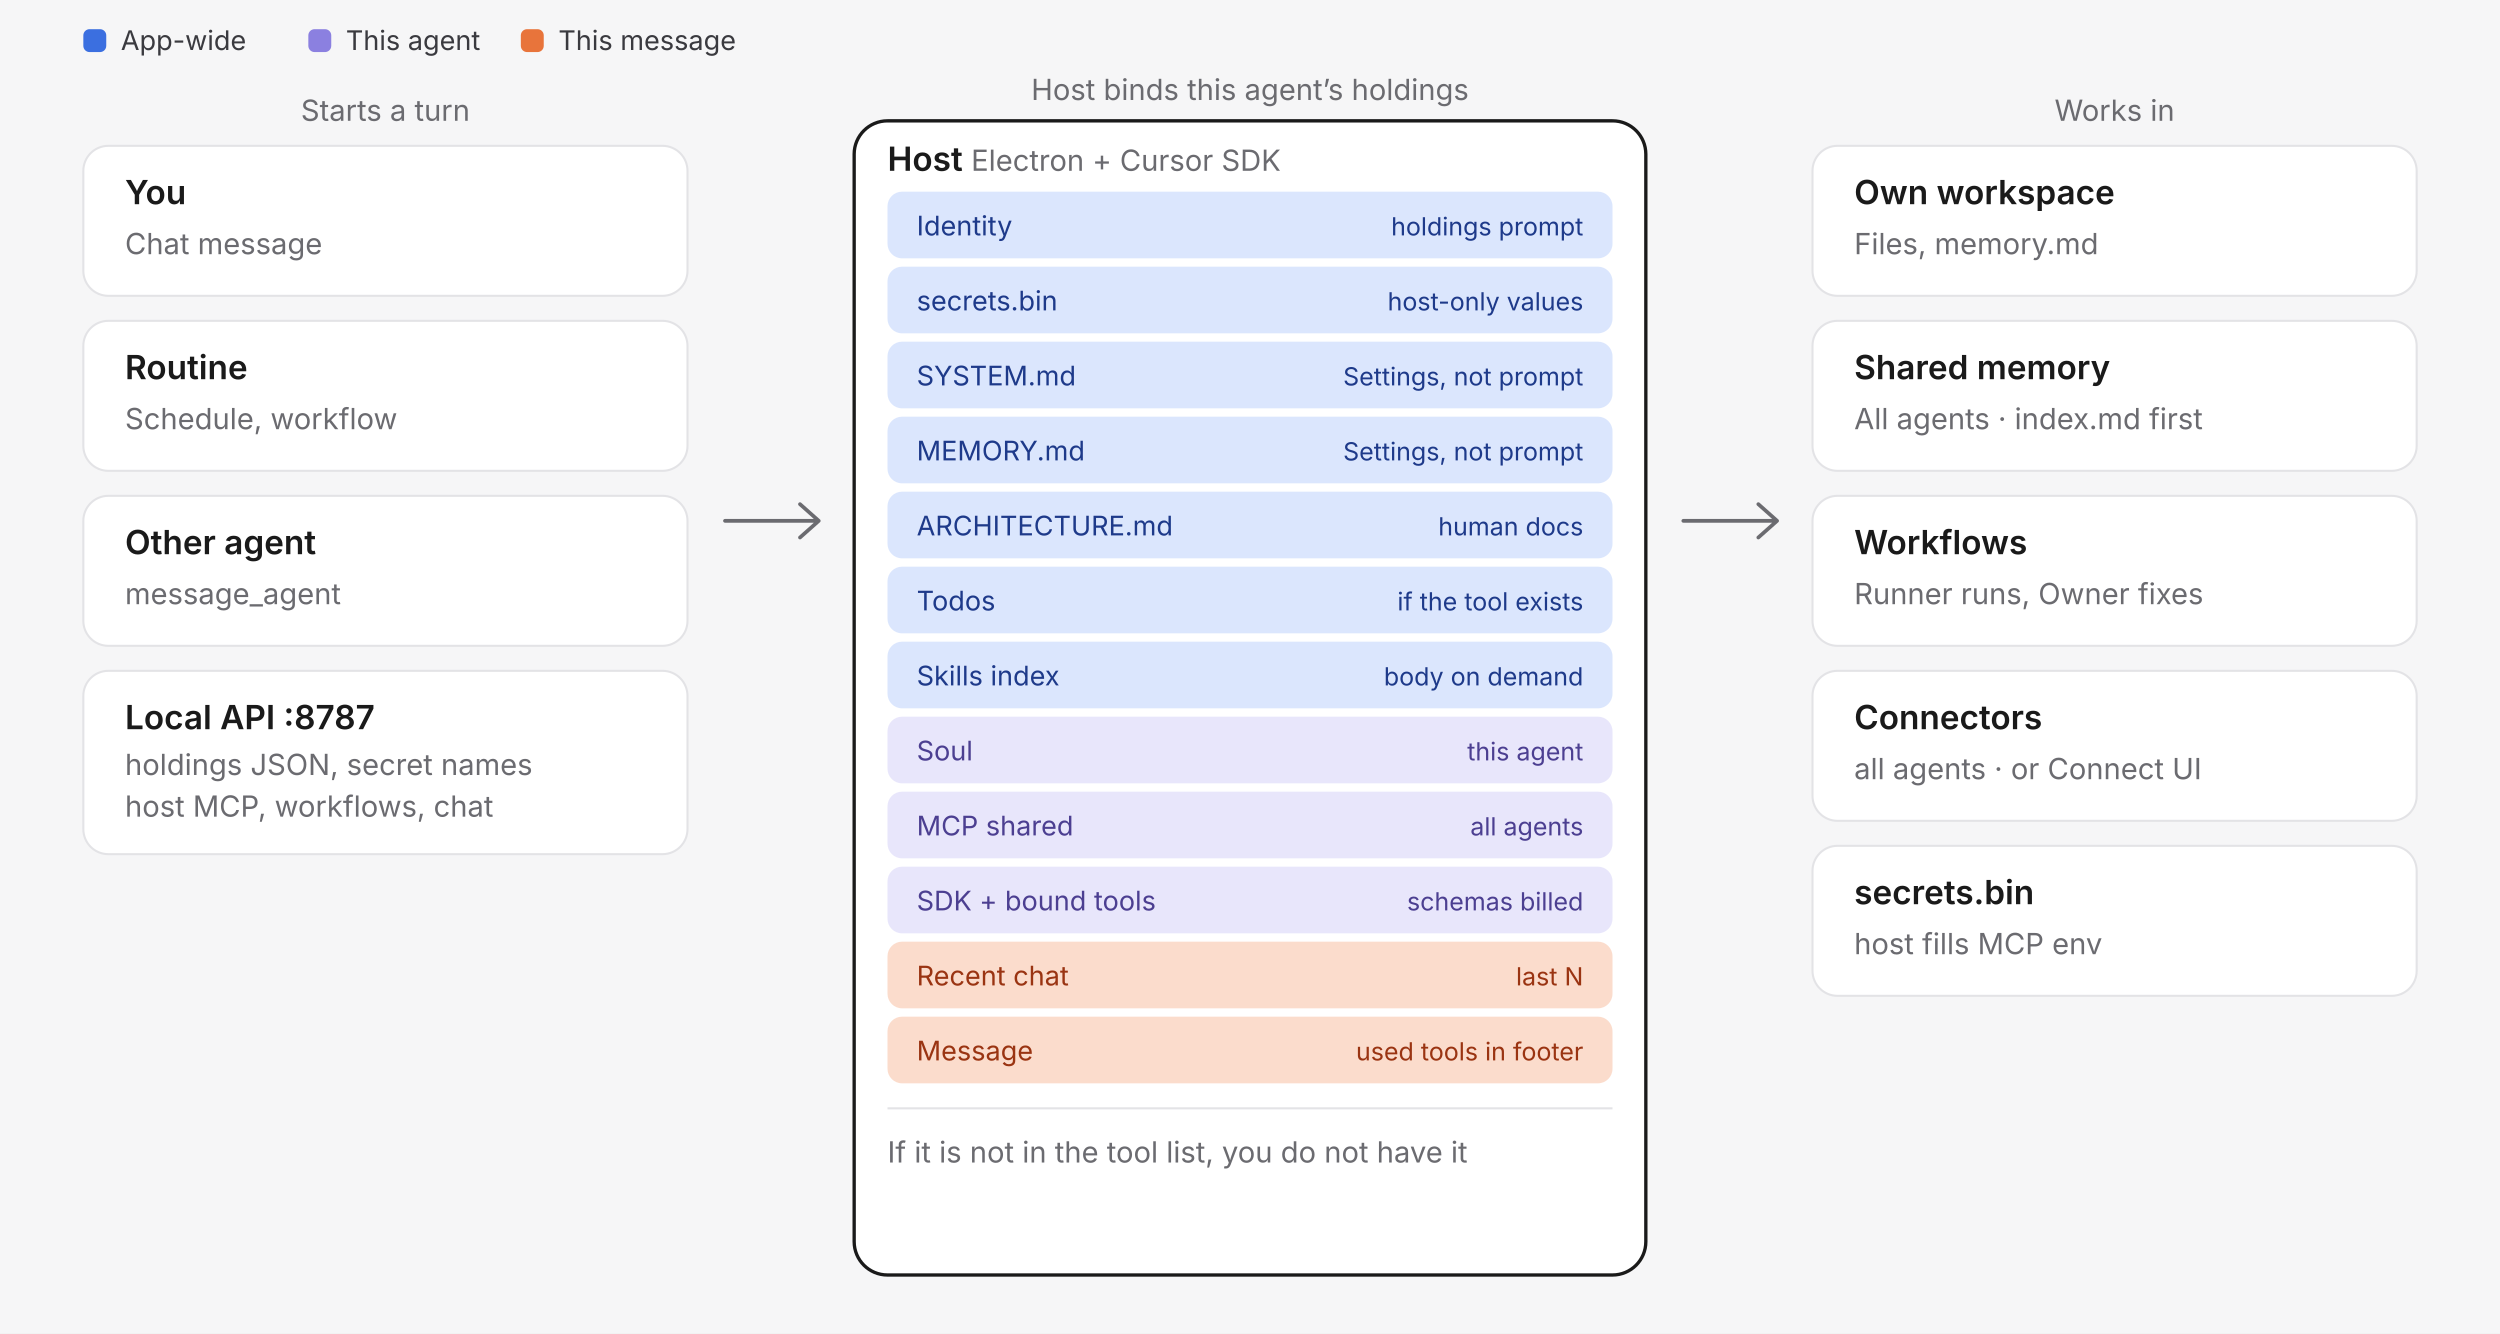
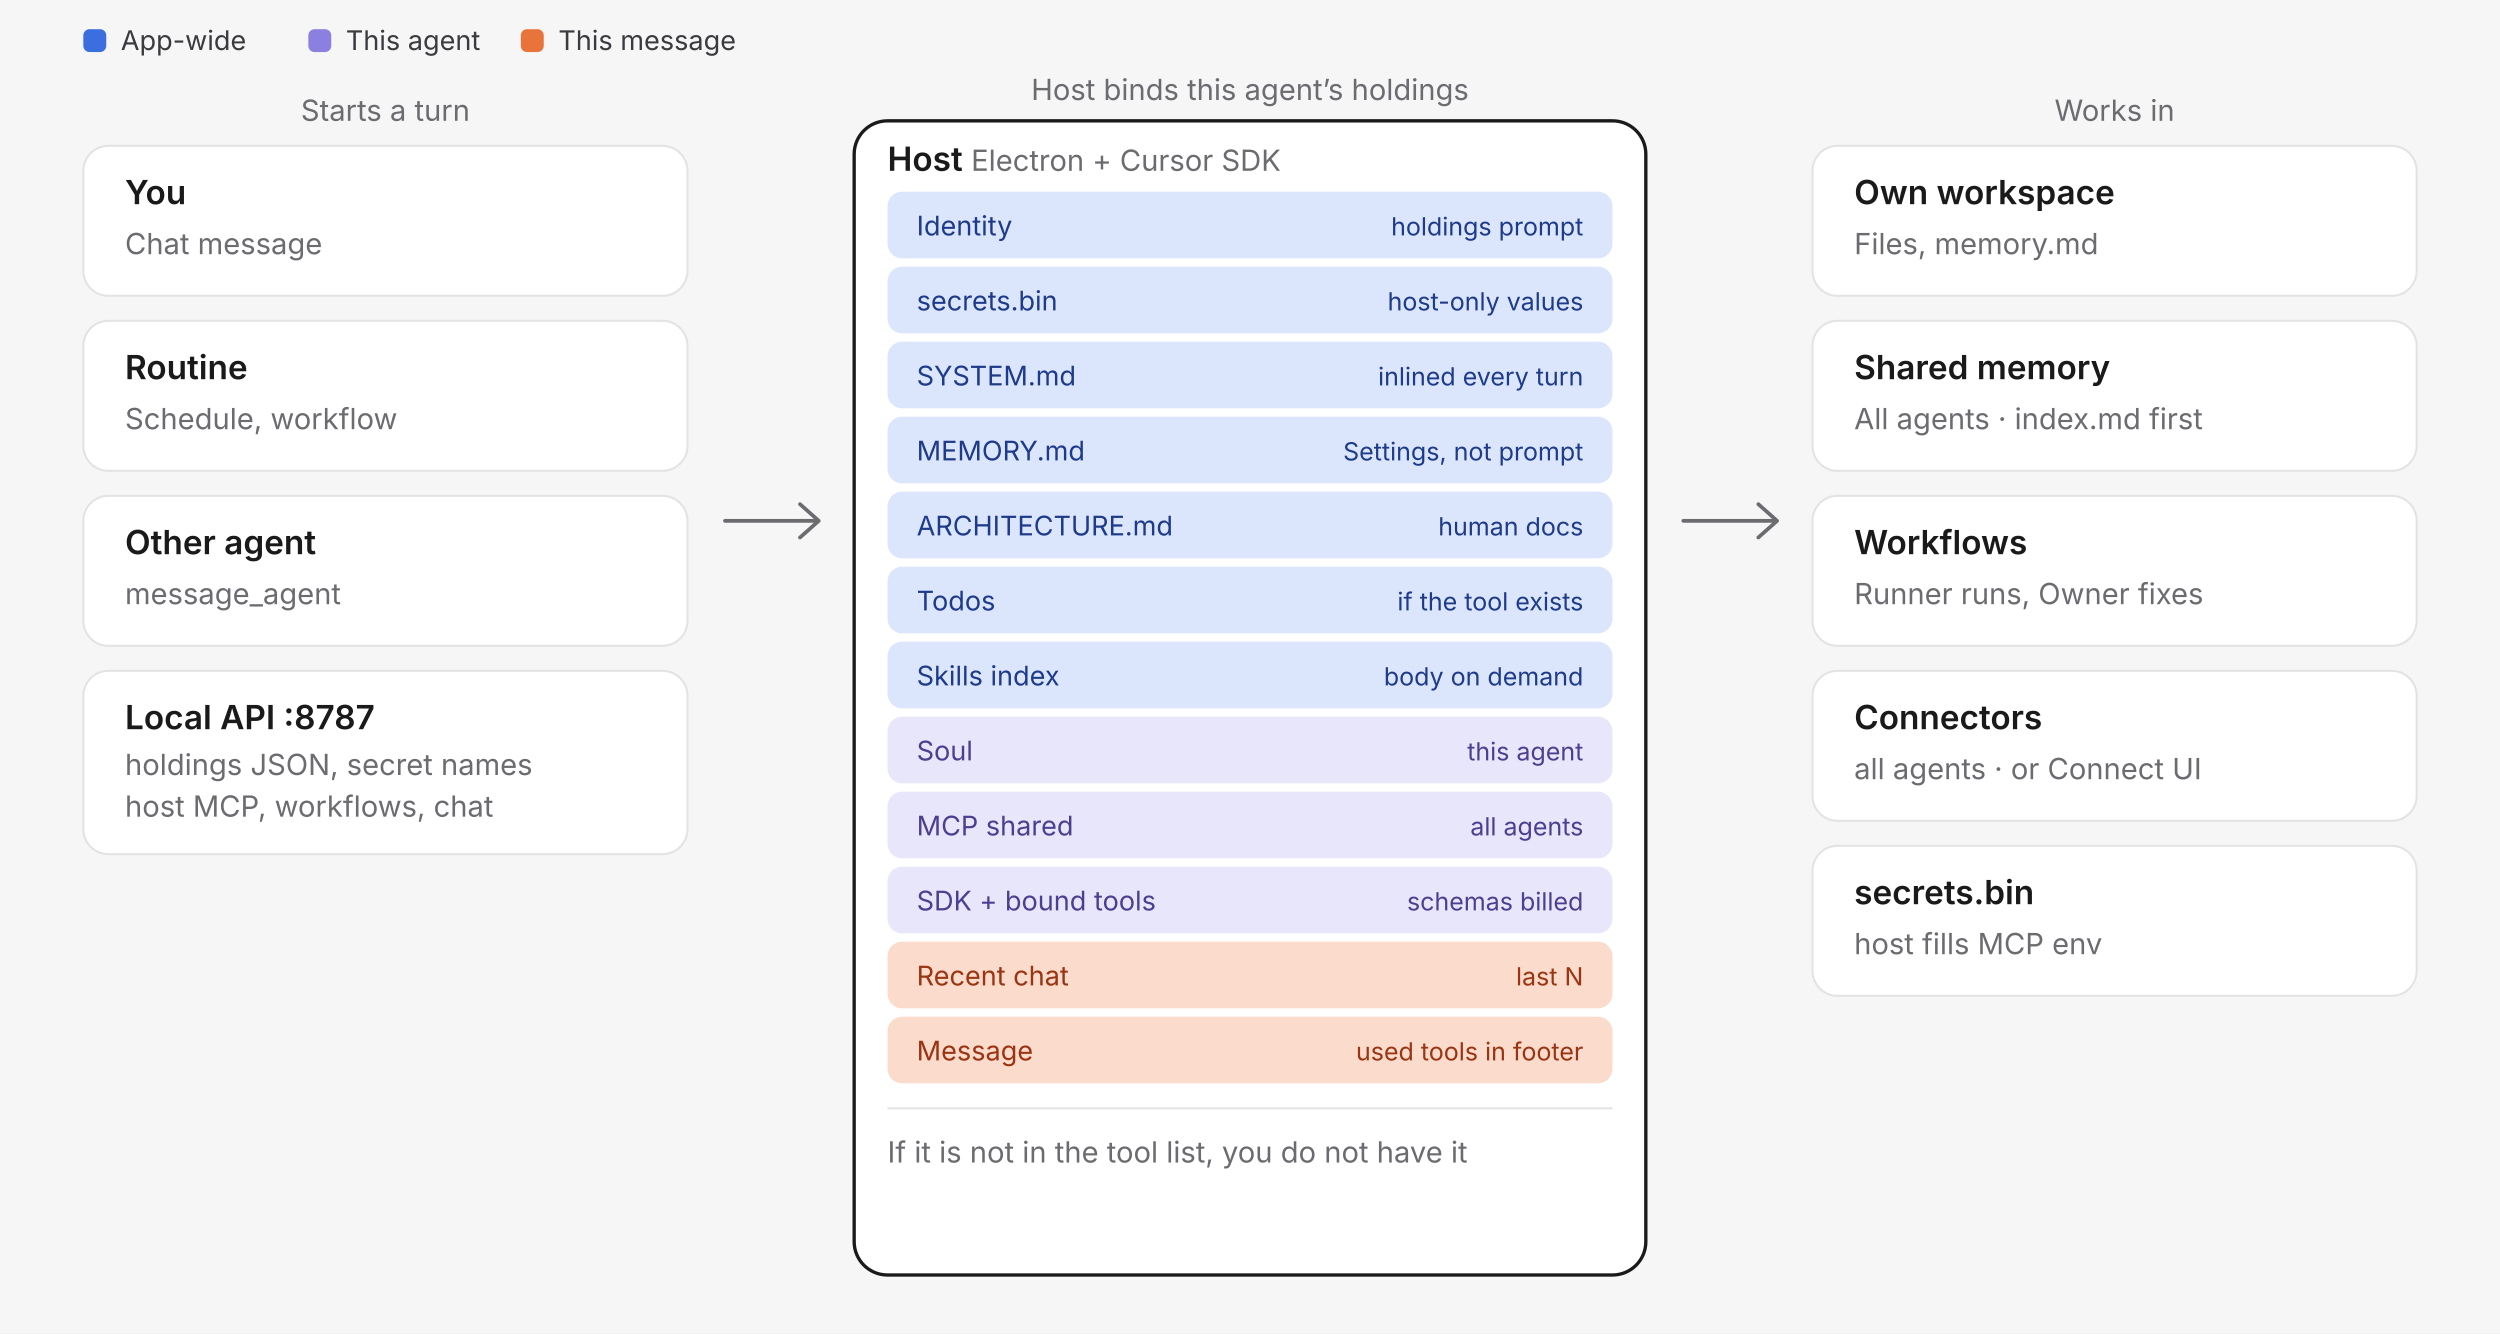
<svg xmlns="http://www.w3.org/2000/svg" viewBox="0 0 1200 640" font-family="Inter, 'Segoe UI', system-ui, sans-serif">
  <style>
    .card { fill: #ffffff; stroke: #e3e3e6; stroke-width: 1; }
    .title { font-size: 16px; font-weight: 600; fill: #1a1a1a; }
    .sub { font-size: 14px; fill: #6b6b70; }
    .col { font-size: 14px; fill: #6b6b70; text-anchor: middle; }
    .arrow { fill: none; stroke: #6b6b70; stroke-width: 1.8; stroke-linecap: round; stroke-linejoin: round; }
    .lname { font-size: 13px; }
    .ldesc { font-size: 12px; text-anchor: end; }
    .blue rect { fill: #dbe6fd; } .blue text { fill: #1e3a8a; }
    .purple rect { fill: #e8e6fb; } .purple text { fill: #4c3f91; }
    .orange rect { fill: #fbdccc; } .orange text { fill: #9a3412; }
    .legend { font-size: 13px; fill: #3a3a3f; }
    [data-tip] { cursor: help; }
    [data-doc] { cursor: pointer; }
    [data-doc]:hover .lname { text-decoration: underline; }
    [data-tip]:hover rect { stroke: #1d4ed8; stroke-width: 1.5; }
  </style>
  <rect width="1200" height="640" fill="#f6f6f7" />
  <g transform="translate(40 24)">
    <rect x="0" y="-10" width="11" height="11" rx="3" fill="#3b6fe0" />
    <text class="legend" x="18" y="0">App-wide</text>
    <rect x="108" y="-10" width="11" height="11" rx="3" fill="#8b80e0" />
    <text class="legend" x="126" y="0">This agent</text>
    <rect x="210" y="-10" width="11" height="11" rx="3" fill="#e8743b" />
    <text class="legend" x="228" y="0">This message</text>
  </g>
  <text class="col" x="185" y="58">Starts a turn</text>
  <g data-tip="You type in chat. One agent, one in-flight turn.">
    <rect class="card" x="40" y="70" width="290" height="72" rx="12" />
    <text class="title" x="60" y="98">You</text>
    <text class="sub" x="60" y="122">Chat message</text>
  </g>
  <g data-tip="Per-agent schedule. Task, todos, or a step workflow with this agent as Runner.">
    <rect class="card" x="40" y="154" width="290" height="72" rx="12" />
    <text class="title" x="60" y="182">Routine</text>
    <text class="sub" x="60" y="206">Schedule, workflow</text>
  </g>
  <g data-tip="Host tool message_agent. Target must be idle. Do not curl the control plane for this.">
    <rect class="card" x="40" y="238" width="290" height="72" rx="12" />
    <text class="title" x="60" y="266">Other agent</text>
    <text class="sub" x="60" y="290">message_agent</text>
  </g>
  <g data-tip="http://127.0.0.1:8787, local only. GET /api catalog. GET /api/awareness is JSON holdings (names, no values). GET /api/secrets lists names. GET /api/secrets/NAME is 403. Secrets stay in the host.">
    <rect class="card" x="40" y="322" width="290" height="88" rx="12" />
    <text class="title" x="60" y="350">Local API :8787</text>
    <text class="sub" x="60" y="372">holdings JSON, secret names</text>
    <text class="sub" x="60" y="392">host MCP, workflows, chat</text>
  </g>
  <path class="arrow" d="M348 250 H392 M384 242 L393 250 L384 258" />
  <text class="col" x="600" y="48">Host binds this agent’s holdings</text>
  <rect x="410" y="58" width="380" height="554" rx="16" fill="#ffffff" stroke="#1a1a1a" stroke-width="1.6" />
  <g data-tip="Named agent. Prompt is identity + Soul + holdings. Tools are already bound.">
    <rect x="420" y="64" width="360" height="24" fill="transparent" />
    <text x="426" y="82" class="title">Host <tspan class="sub" font-weight="400">Electron + Cursor SDK</tspan>
    </text>
  </g>
  <g class="blue">
    <g data-tip="Short identity: you are this agent in TecAdRiseBot, workspace path, write only here. Not ARCHITECTURE.md and not an [App] dump.">
      <rect x="426" y="92" width="348" height="32" rx="7" />
      <text class="lname" x="440" y="113">Identity</text>
      <text class="ldesc" x="760" y="113">holdings prompt</text>
    </g>
    <g data-tip="secrets.bin in App data. Host decrypts and fills MCP ${env:NAME}. list_secret_names returns names. Values never enter the model.">
      <rect x="426" y="128" width="348" height="32" rx="7" />
      <text class="lname" x="440" y="149">secrets.bin</text>
      <text class="ldesc" x="760" y="149">host-only values</text>
    </g>
-     <g data-tip="Human Settings document. Not inlined every turn. Click to open." data-doc="SYSTEM.md">
+     <g data-tip="Global system prompt. Inlined every turn. Click to open." data-doc="SYSTEM.md">
      <rect x="426" y="164" width="348" height="32" rx="7" />
      <text class="lname" x="440" y="185">SYSTEM.md</text>
-       <text class="ldesc" x="760" y="185">Settings, not prompt</text>
+       <text class="ldesc" x="760" y="185">inlined every turn</text>
    </g>
    <g data-tip="Human Settings document for shared vs private memory. Click to open." data-doc="MEMORY.md">
      <rect x="426" y="200" width="348" height="32" rx="7" />
      <text class="lname" x="440" y="221">MEMORY.md</text>
      <text class="ldesc" x="760" y="221">Settings, not prompt</text>
    </g>
    <g data-tip="Human architecture. Click to open. Agents load skill tecadrisebot when asked how the app works." data-doc="ARCHITECTURE.md">
      <rect x="426" y="236" width="348" height="32" rx="7" />
      <text class="lname" x="440" y="257">ARCHITECTURE.md</text>
      <text class="ldesc" x="760" y="257">human docs</text>
    </g>
    <g data-tip="Todo spelling only if those tools exist. Workflow turns replace this with step rules.">
      <rect x="426" y="272" width="348" height="32" rx="7" />
      <text class="lname" x="440" y="293">Todos</text>
      <text class="ldesc" x="760" y="293">if the tool exists</text>
    </g>
    <g data-tip="Skills index (name + one line). Open SKILL.md when the user names a skill. Product skill: tecadrisebot.">
      <rect x="426" y="308" width="348" height="32" rx="7" />
      <text class="lname" x="440" y="329">Skills index</text>
      <text class="ldesc" x="760" y="329">body on demand</text>
    </g>
  </g>
  <g class="purple">
    <g data-tip="This agent's sticky rules. Agent gear, Soul. Never put secrets in Soul.">
      <rect x="426" y="344" width="348" height="32" rx="7" />
      <text class="lname" x="440" y="365">Soul</text>
      <text class="ldesc" x="760" y="365">this agent</text>
    </g>
    <g data-tip="Connected apps + MCP catalog for every agent, plus this agent's JSON and tecadrise-host. The model chooses whether to call a tool.">
      <rect x="426" y="380" width="348" height="32" rx="7" />
      <text class="lname" x="440" y="401">MCP shared</text>
      <text class="ldesc" x="760" y="401">all agents</text>
    </g>
    <g data-tip="Cursor SDK builtins (shell, read, grep, todos) cannot be stripped. Connected apps and catalog schemas attach every turn. Use a tool only when the task needs it.">
      <rect x="426" y="416" width="348" height="32" rx="7" />
      <text class="lname" x="440" y="437">SDK + bound tools</text>
      <text class="ldesc" x="760" y="437">schemas billed</text>
    </g>
  </g>
  <g class="orange">
    <g data-tip="Last N visible messages. Agent gear, Last messages.">
      <rect x="426" y="452" width="348" height="32" rx="7" />
      <text class="lname" x="440" y="473">Recent chat</text>
      <text class="ldesc" x="760" y="473">last N</text>
    </g>
    <g data-tip="The message that started this turn. Footer lists tools actually called: [Zoho, Playwright].">
      <rect x="426" y="488" width="348" height="32" rx="7" />
      <text class="lname" x="440" y="509">Message</text>
      <text class="ldesc" x="760" y="509">used tools in footer</text>
    </g>
  </g>
  <line x1="426" y1="532" x2="774" y2="532" stroke="#e3e3e6" />
  <g data-tip="A capability is a tool the host already bound. Do not grep the app folder. Do not decrypt secrets.bin.">
    <rect x="420" y="538" width="360" height="28" fill="transparent" />
    <text class="sub" x="426" y="558">If it is not in the tool list, you do not have it</text>
  </g>
  <path class="arrow" d="M808 250 H852 M844 242 L853 250 L844 258" />
  <text class="col" x="1015" y="58">Works in</text>
  <g data-tip="App data, workspaces, agent id. The only place the agent writes files. memory.md is private. Never write secrets here.">
    <rect class="card" x="870" y="70" width="290" height="72" rx="12" />
    <text class="title" x="890" y="98">Own workspace</text>
    <text class="sub" x="890" y="122">Files, memory.md</text>
  </g>
  <g data-tip="App data, memory: index.md, notes/, log.md. Facts every agent should know. No secrets.">
    <rect class="card" x="870" y="154" width="290" height="72" rx="12" />
    <text class="title" x="890" y="182">Shared memory</text>
    <text class="sub" x="890" y="206">All agents · index.md first</text>
  </g>
  <g data-tip="Runner does one step. App runs hard checks. Owner reviews and fixes, never runs. Workflow MCP only when the job or an active run needs it.">
    <rect class="card" x="870" y="238" width="290" height="72" rx="12" />
    <text class="title" x="890" y="266">Workflows</text>
    <text class="sub" x="890" y="290">Runner runs, Owner fixes</text>
  </g>
  <g data-tip="Settings → Connectors. Attached on every work turn when connected. Every agent can use them. Off: show_connector opens this pane.">
    <rect class="card" x="870" y="322" width="290" height="72" rx="12" />
    <text class="title" x="890" y="350">Connectors</text>
    <text class="sub" x="890" y="374">all agents · or Connect UI</text>
  </g>
  <g data-tip="Settings → API Keys. Host decrypts. Names via list_secret_names. GET /api/secrets/:name is 403. Cursor key is host-only.">
    <rect class="card" x="870" y="406" width="290" height="72" rx="12" />
    <text class="title" x="890" y="434">secrets.bin</text>
    <text class="sub" x="890" y="458">host fills MCP env</text>
  </g>
</svg>
